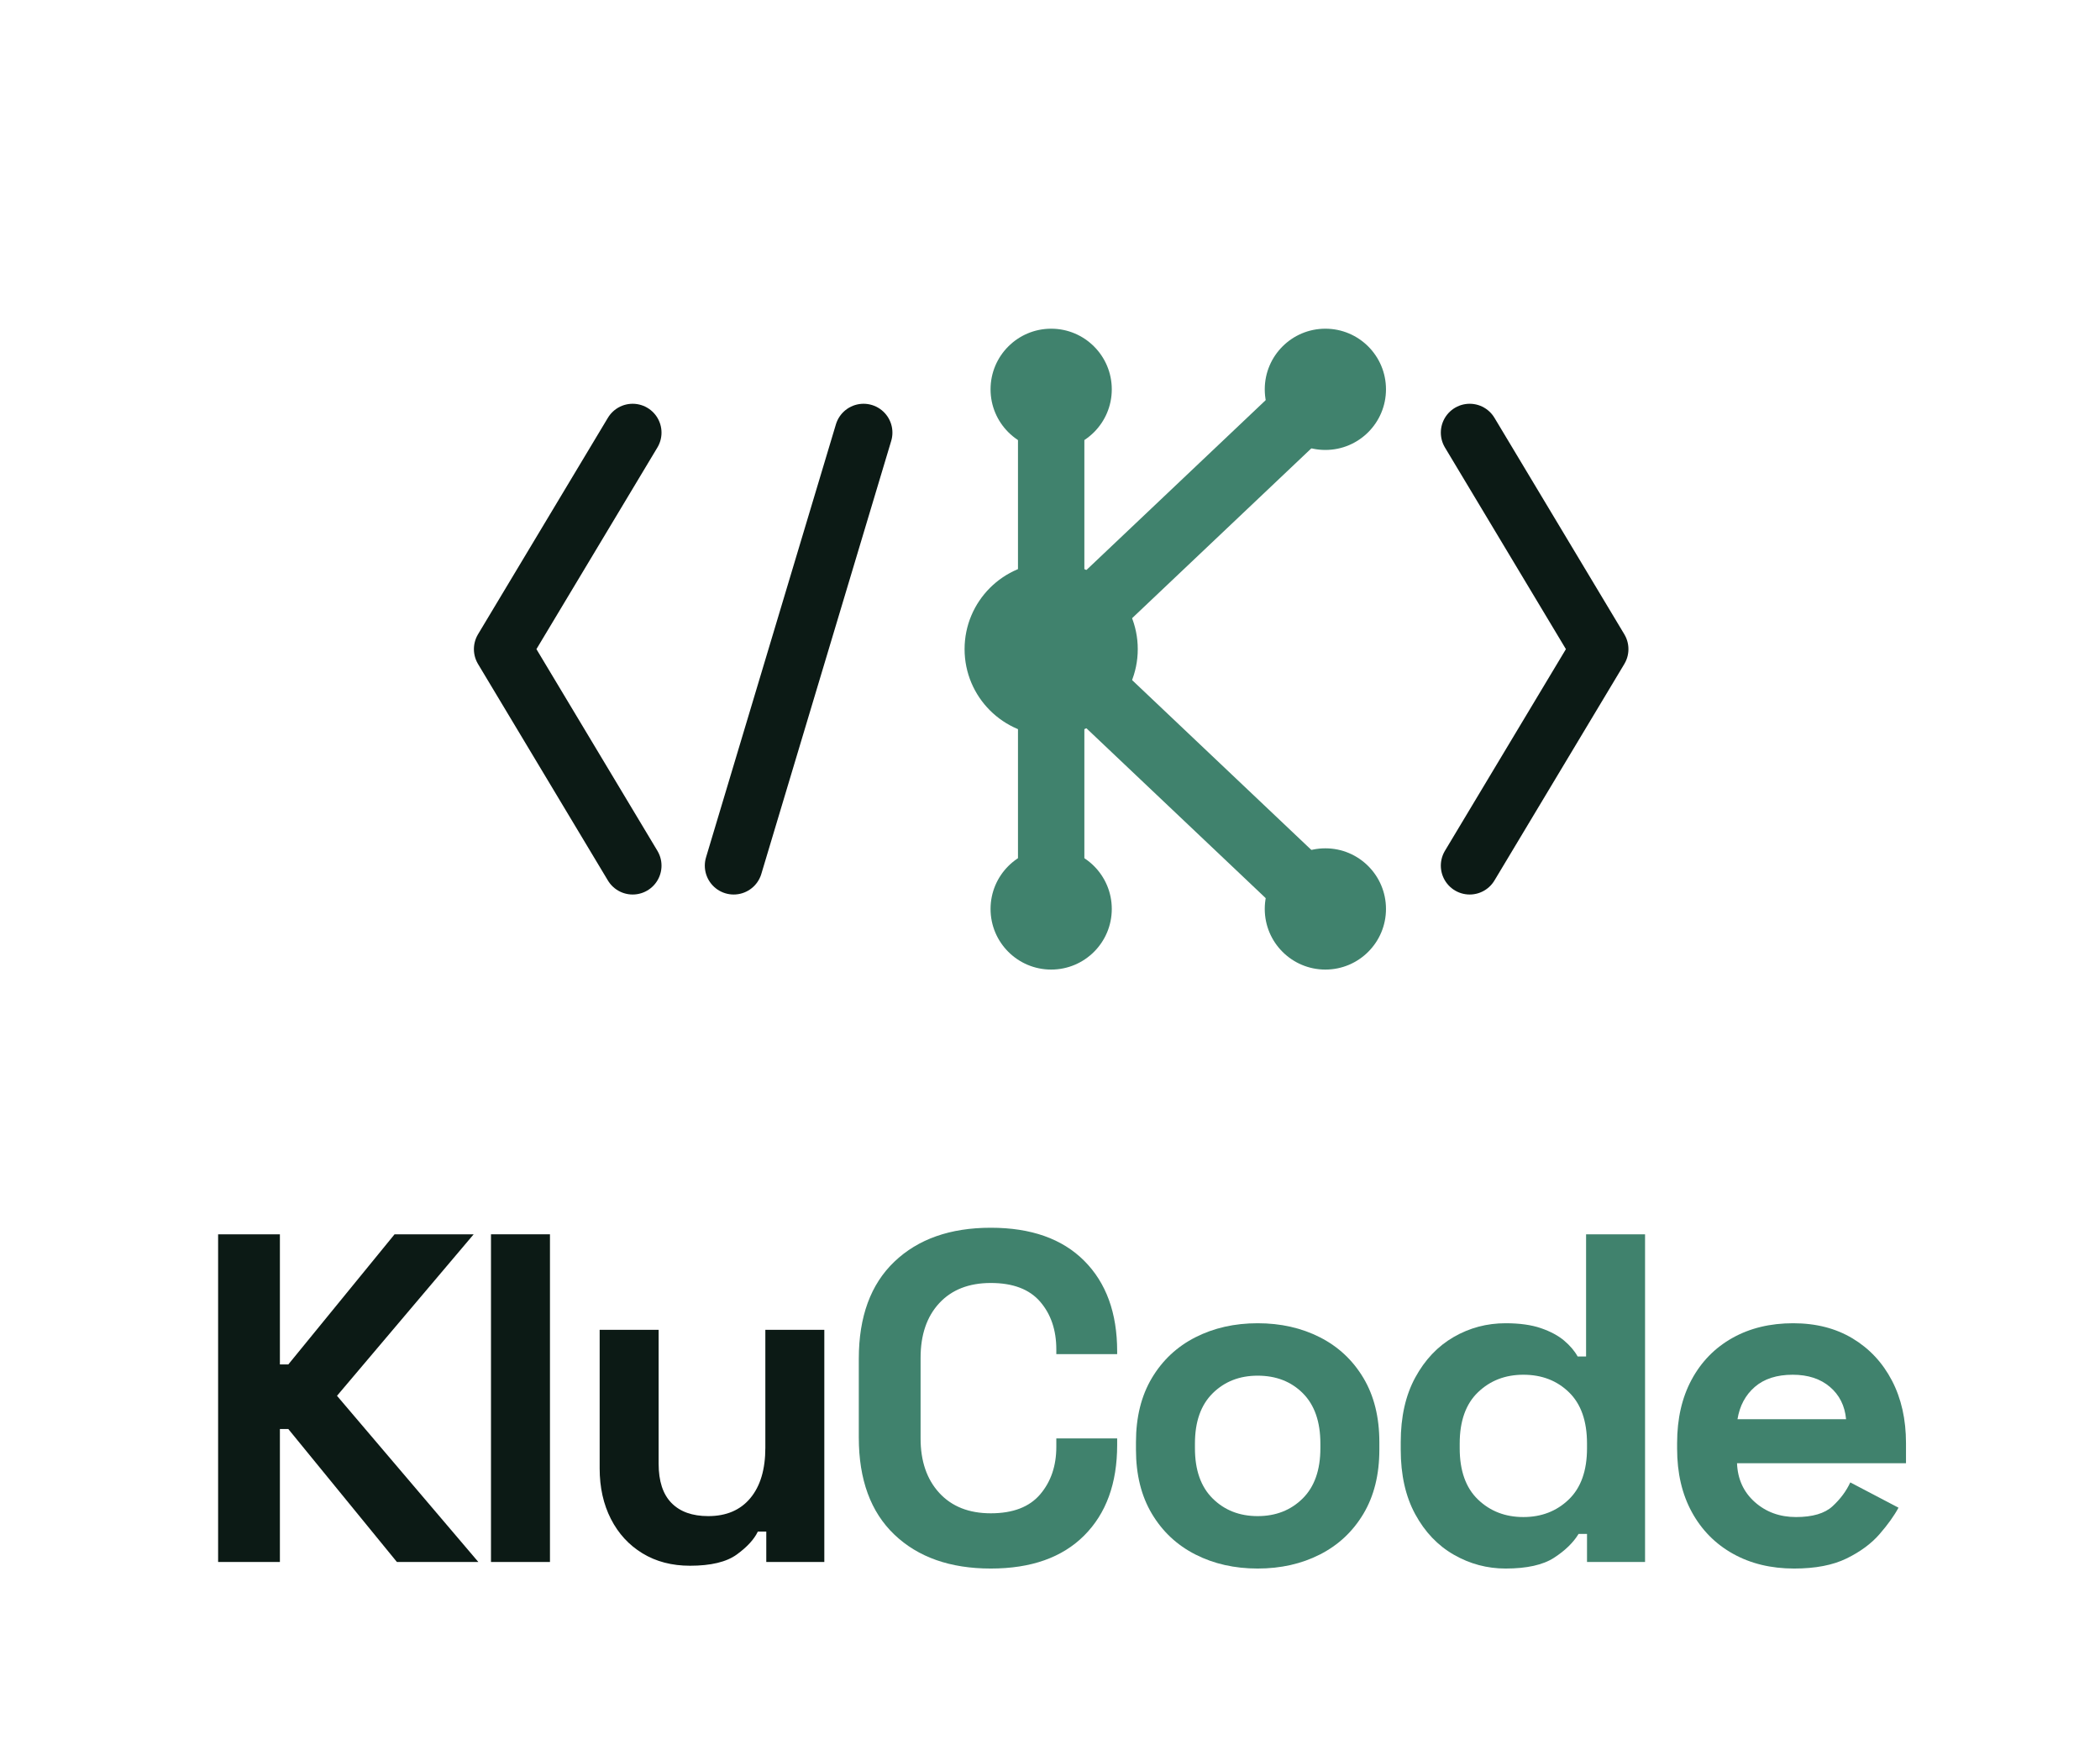
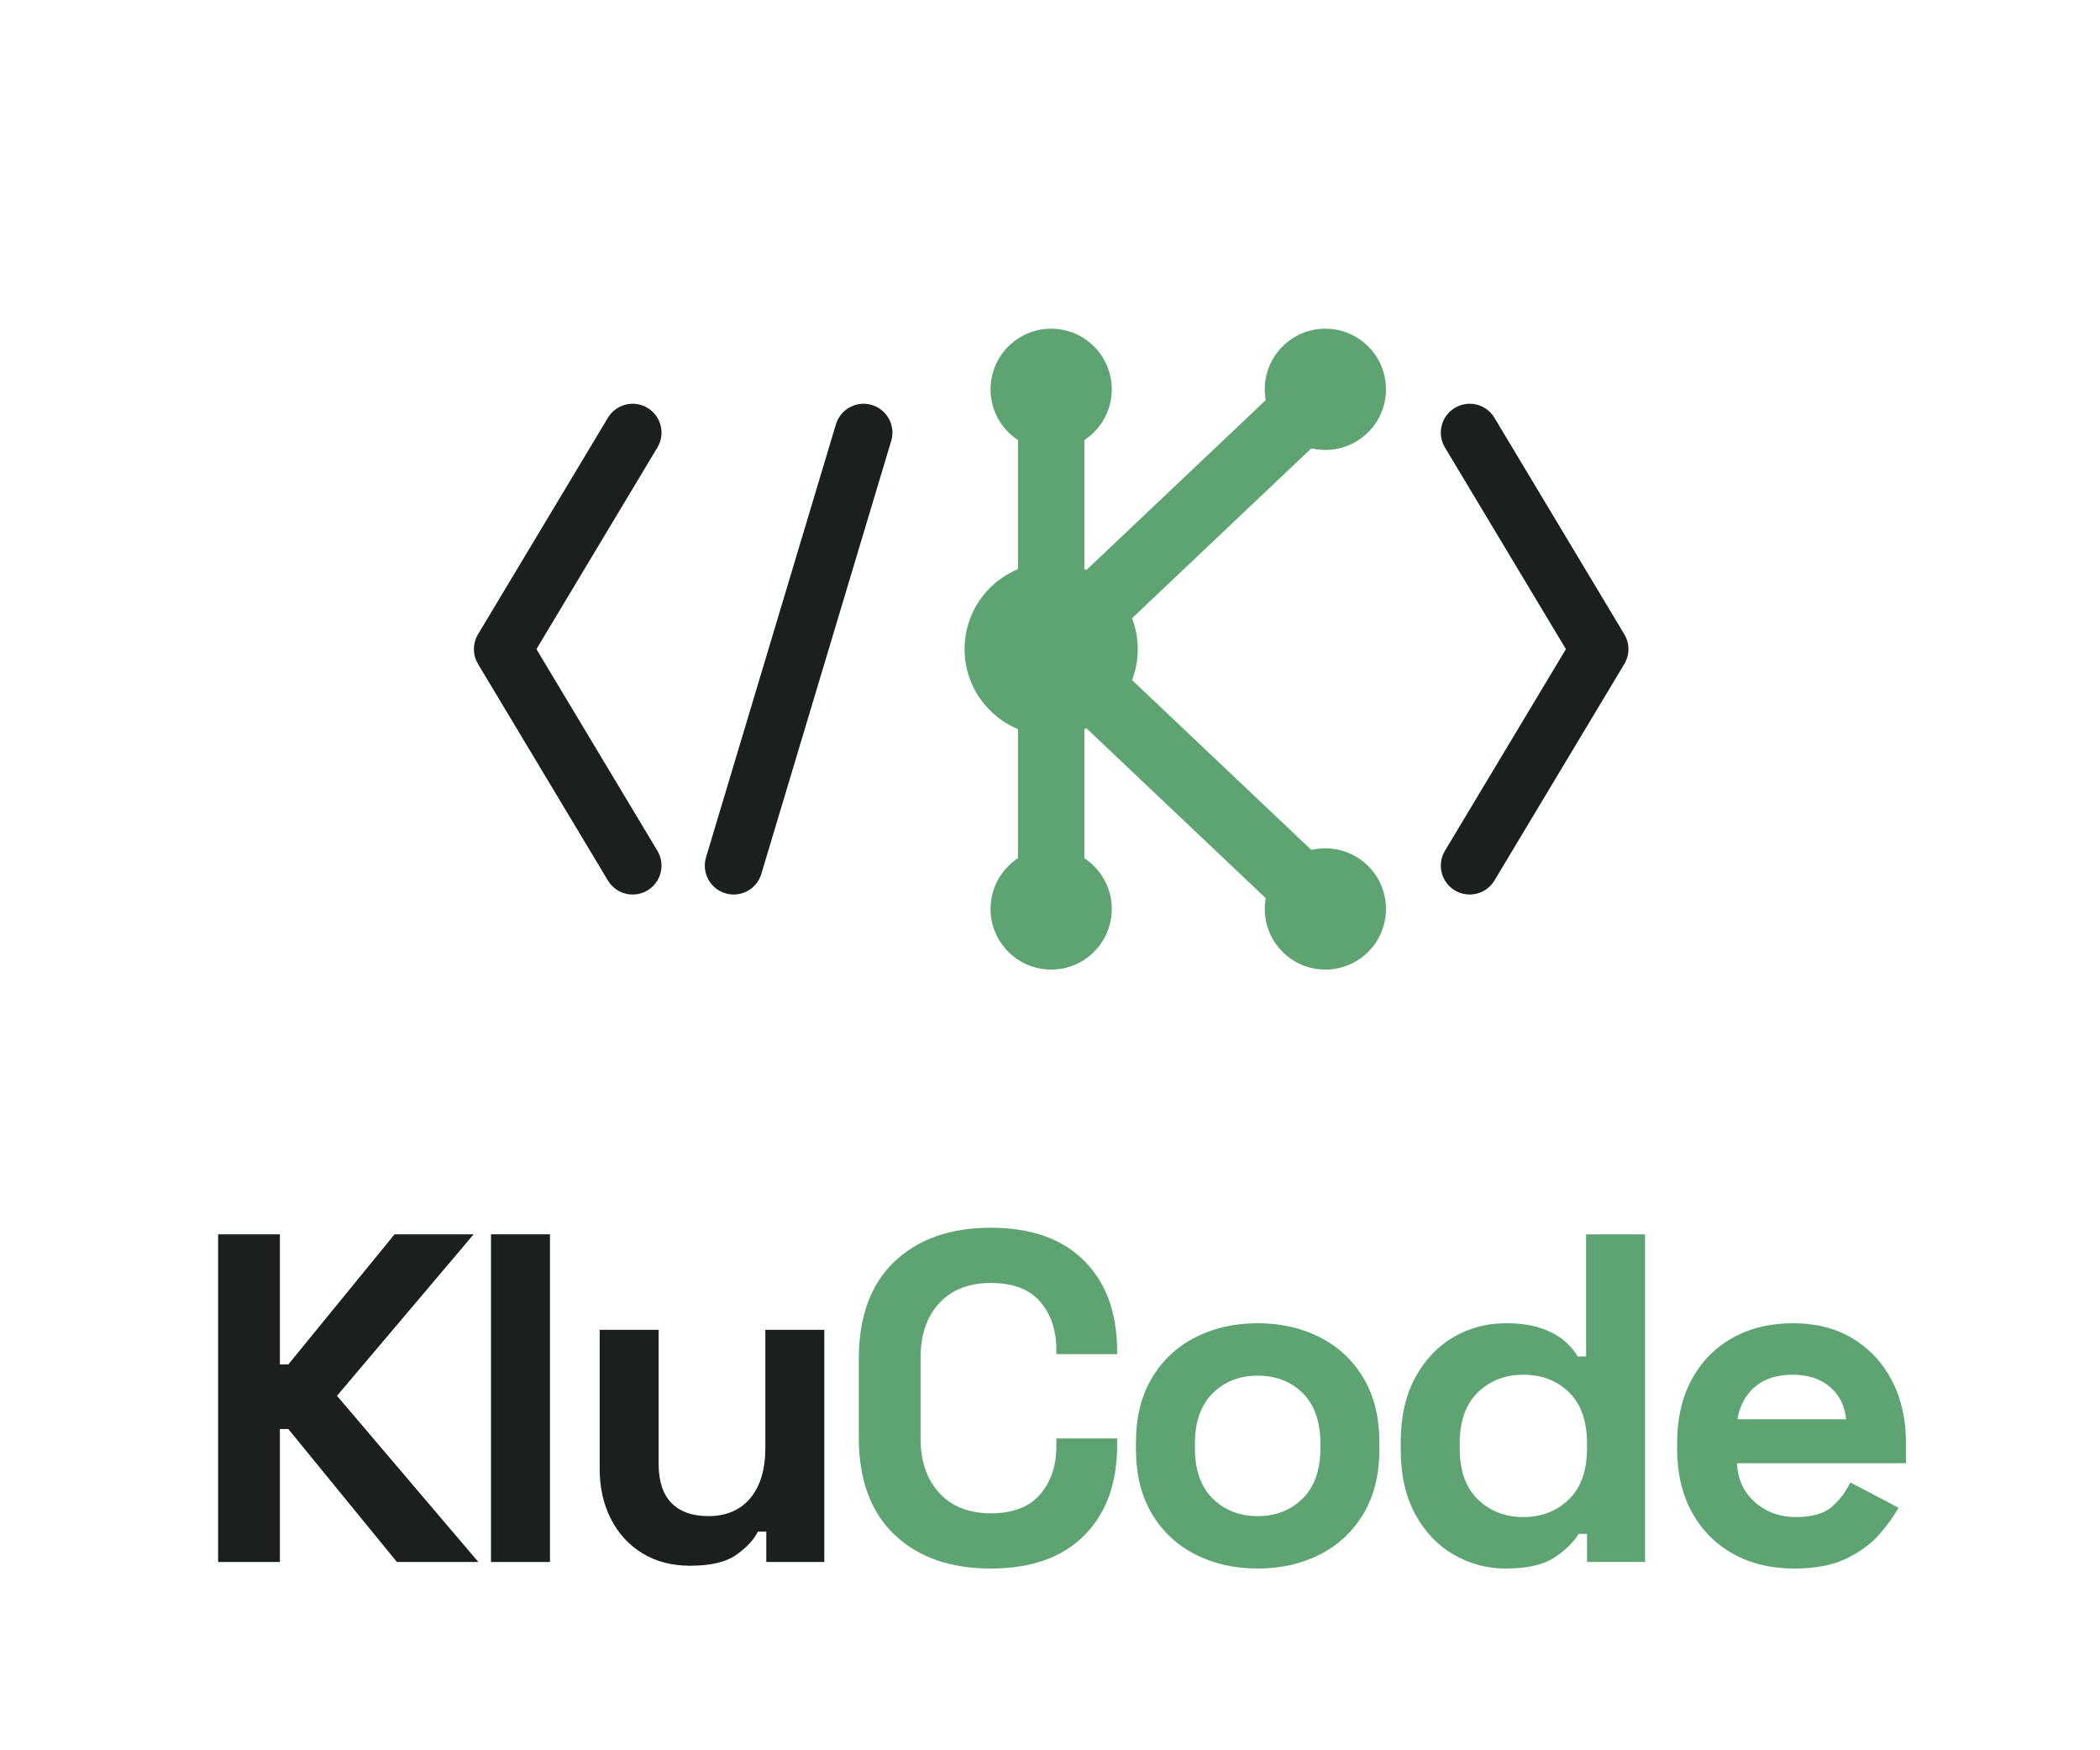
<svg xmlns="http://www.w3.org/2000/svg" viewBox="0 0 269.2 224.2" width="269.2" height="224.2" role="img" aria-label="KluCode">
  <g transform="translate(49.65 24) scale(1.85)">
    <g>
-       <g fill="none" stroke="#0C1A15" stroke-width="4" stroke-linecap="round" stroke-linejoin="round">
+       <g fill="none" stroke="#1C201C" stroke-width="4" stroke-linecap="round" stroke-linejoin="round">
        <polyline points="17,17 8,32 17,47" />
        <line x1="24" y1="47" x2="33" y2="17" />
        <polyline points="75,17 84,32 75,47" />
      </g>
-       <g stroke="#40826D" stroke-width="4.6" stroke-linecap="round">
+       <g stroke="#5EA472" stroke-width="4.6" stroke-linecap="round">
        <line x1="46" y1="14" x2="46" y2="50" />
        <line x1="46" y1="32" x2="65" y2="14" />
        <line x1="46" y1="32" x2="65" y2="50" />
      </g>
-       <g fill="#40826D">
+       <g fill="#5EA472">
        <circle cx="46" cy="14" r="4.2" />
        <circle cx="46" cy="50" r="4.2" />
        <circle cx="65" cy="14" r="4.2" />
        <circle cx="65" cy="50" r="4.2" />
        <circle cx="46" cy="32" r="6" />
      </g>
    </g>
  </g>
-   <g fill="#0C1A15" id="klu">
+   <g fill="#1C201C" id="klu">
    <path transform="translate(24 200.2) scale(0.06 -0.06)" d="M66.0 0.0V700.0H198.0V422.0H216.0L443.0 700.0H612.0L320.0 355.0L622.0 0.0H448.0L216.0 284.0H198.0V0.0Z" />
    <path transform="translate(58.74 200.2) scale(0.06 -0.06)" d="M70.0 0.0V700.0H196.0V0.0Z" />
    <path transform="translate(72.91 200.2) scale(0.06 -0.06)" d="M259.0 -8.0Q201.0 -8.0 157.5 18.5Q114.0 45.0 90.0 92.0Q66.0 139.0 66.0 200.0V496.0H192.0V210.0Q192.0 154.0 219.5 126.0Q247.0 98.0 298.0 98.0Q356.0 98.0 388.0 136.5Q420.0 175.0 420.0 244.0V496.0H546.0V0.0H422.0V65.0H404.0Q392.0 40.0 359.0 16.0Q326.0 -8.0 259.0 -8.0Z" />
  </g>
-   <g fill="#40826D" id="code">
+   <g fill="#5EA472" id="code">
    <path transform="translate(107.09 200.2) scale(0.06 -0.06)" d="M332.0 -14.0Q202.0 -14.0 126.0 58.5Q50.0 131.0 50.0 266.0V434.0Q50.0 569.0 126.0 641.5Q202.0 714.0 332.0 714.0Q461.0 714.0 531.5 643.5Q602.0 573.0 602.0 450.0V444.0H472.0V454.0Q472.0 516.0 437.5 556.0Q403.0 596.0 332.0 596.0Q262.0 596.0 222.0 553.0Q182.0 510.0 182.0 436.0V264.0Q182.0 191.0 222.0 147.5Q262.0 104.0 332.0 104.0Q403.0 104.0 437.5 144.5Q472.0 185.0 472.0 246.0V264.0H602.0V250.0Q602.0 127.0 531.5 56.5Q461.0 -14.0 332.0 -14.0Z" />
    <path transform="translate(142.86 200.2) scale(0.06 -0.06)" d="M306.0 -14.0Q232.0 -14.0 173.0 16.0Q114.0 46.0 80.0 103.0Q46.0 160.0 46.0 240.0V256.0Q46.0 336.0 80.0 393.0Q114.0 450.0 173.0 480.0Q232.0 510.0 306.0 510.0Q380.0 510.0 439.0 480.0Q498.0 450.0 532.0 393.0Q566.0 336.0 566.0 256.0V240.0Q566.0 160.0 532.0 103.0Q498.0 46.0 439.0 16.0Q380.0 -14.0 306.0 -14.0ZM306.0 98.0Q364.0 98.0 402.0 135.5Q440.0 173.0 440.0 243.0V253.0Q440.0 323.0 402.5 360.5Q365.0 398.0 306.0 398.0Q248.0 398.0 210.0 360.5Q172.0 323.0 172.0 253.0V243.0Q172.0 173.0 210.0 135.5Q248.0 98.0 306.0 98.0Z" />
    <path transform="translate(176.8 200.2) scale(0.06 -0.06)" d="M270.0 -14.0Q211.0 -14.0 159.5 15.5Q108.0 45.0 77.0 102.0Q46.0 159.0 46.0 240.0V256.0Q46.0 337.0 77.0 394.0Q108.0 451.0 159.0 480.5Q210.0 510.0 270.0 510.0Q315.0 510.0 345.5 499.5Q376.0 489.0 395.0 473.0Q414.0 457.0 424.0 439.0H442.0V700.0H568.0V0.0H444.0V60.0H426.0Q409.0 32.0 373.5 9.0Q338.0 -14.0 270.0 -14.0ZM308.0 96.0Q366.0 96.0 405.0 133.5Q444.0 171.0 444.0 243.0V253.0Q444.0 325.0 405.5 362.5Q367.0 400.0 308.0 400.0Q250.0 400.0 211.0 362.5Q172.0 325.0 172.0 253.0V243.0Q172.0 171.0 211.0 133.5Q250.0 96.0 308.0 96.0Z" />
    <path transform="translate(212.23 200.2) scale(0.06 -0.06)" d="M296.0 -14.0Q222.0 -14.0 165.5 17.5Q109.0 49.0 77.5 106.5Q46.0 164.0 46.0 242.0V254.0Q46.0 332.0 77.0 389.5Q108.0 447.0 164.0 478.5Q220.0 510.0 294.0 510.0Q367.0 510.0 421.0 477.5Q475.0 445.0 505.0 387.5Q535.0 330.0 535.0 254.0V211.0H174.0Q176.0 160.0 212.0 128.0Q248.0 96.0 300.0 96.0Q353.0 96.0 378.0 119.0Q403.0 142.0 416.0 170.0L519.0 116.0Q505.0 90.0 478.5 59.5Q452.0 29.0 408.0 7.5Q364.0 -14.0 296.0 -14.0ZM175.0 305.0H407.0Q403.0 348.0 372.5 374.0Q342.0 400.0 293.0 400.0Q242.0 400.0 212.0 374.0Q182.0 348.0 175.0 305.0Z" />
  </g>
</svg>
